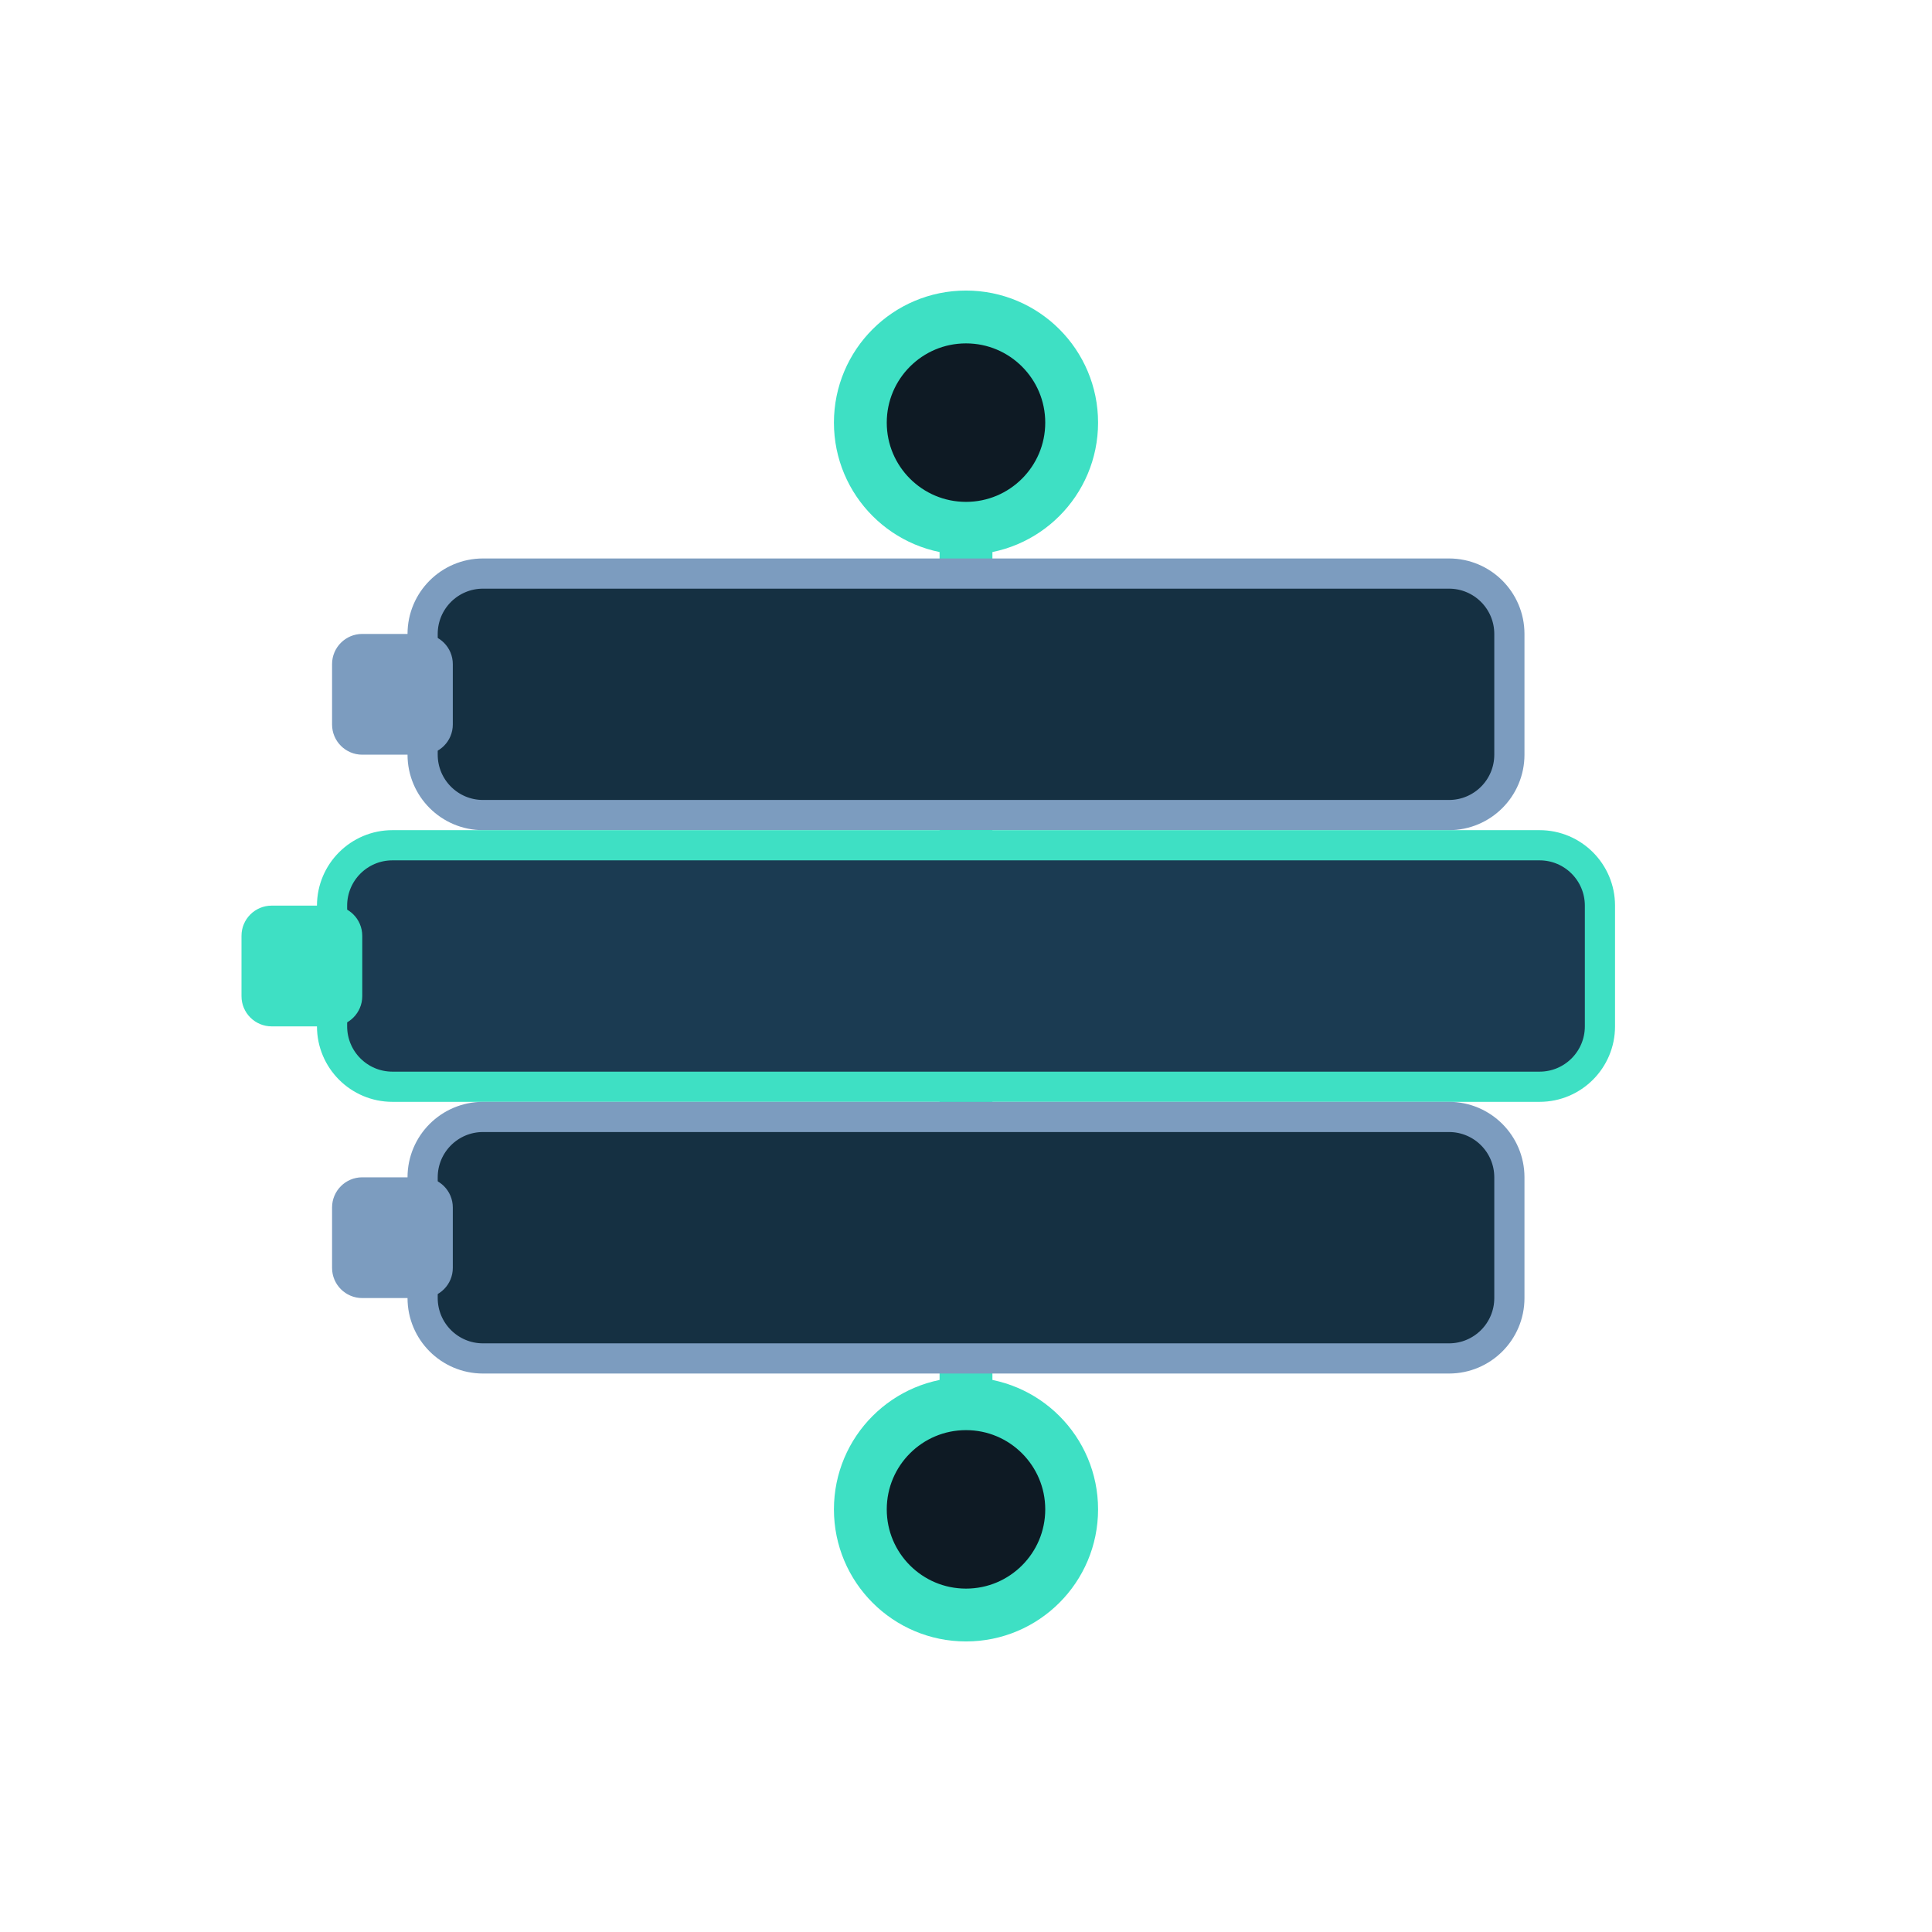
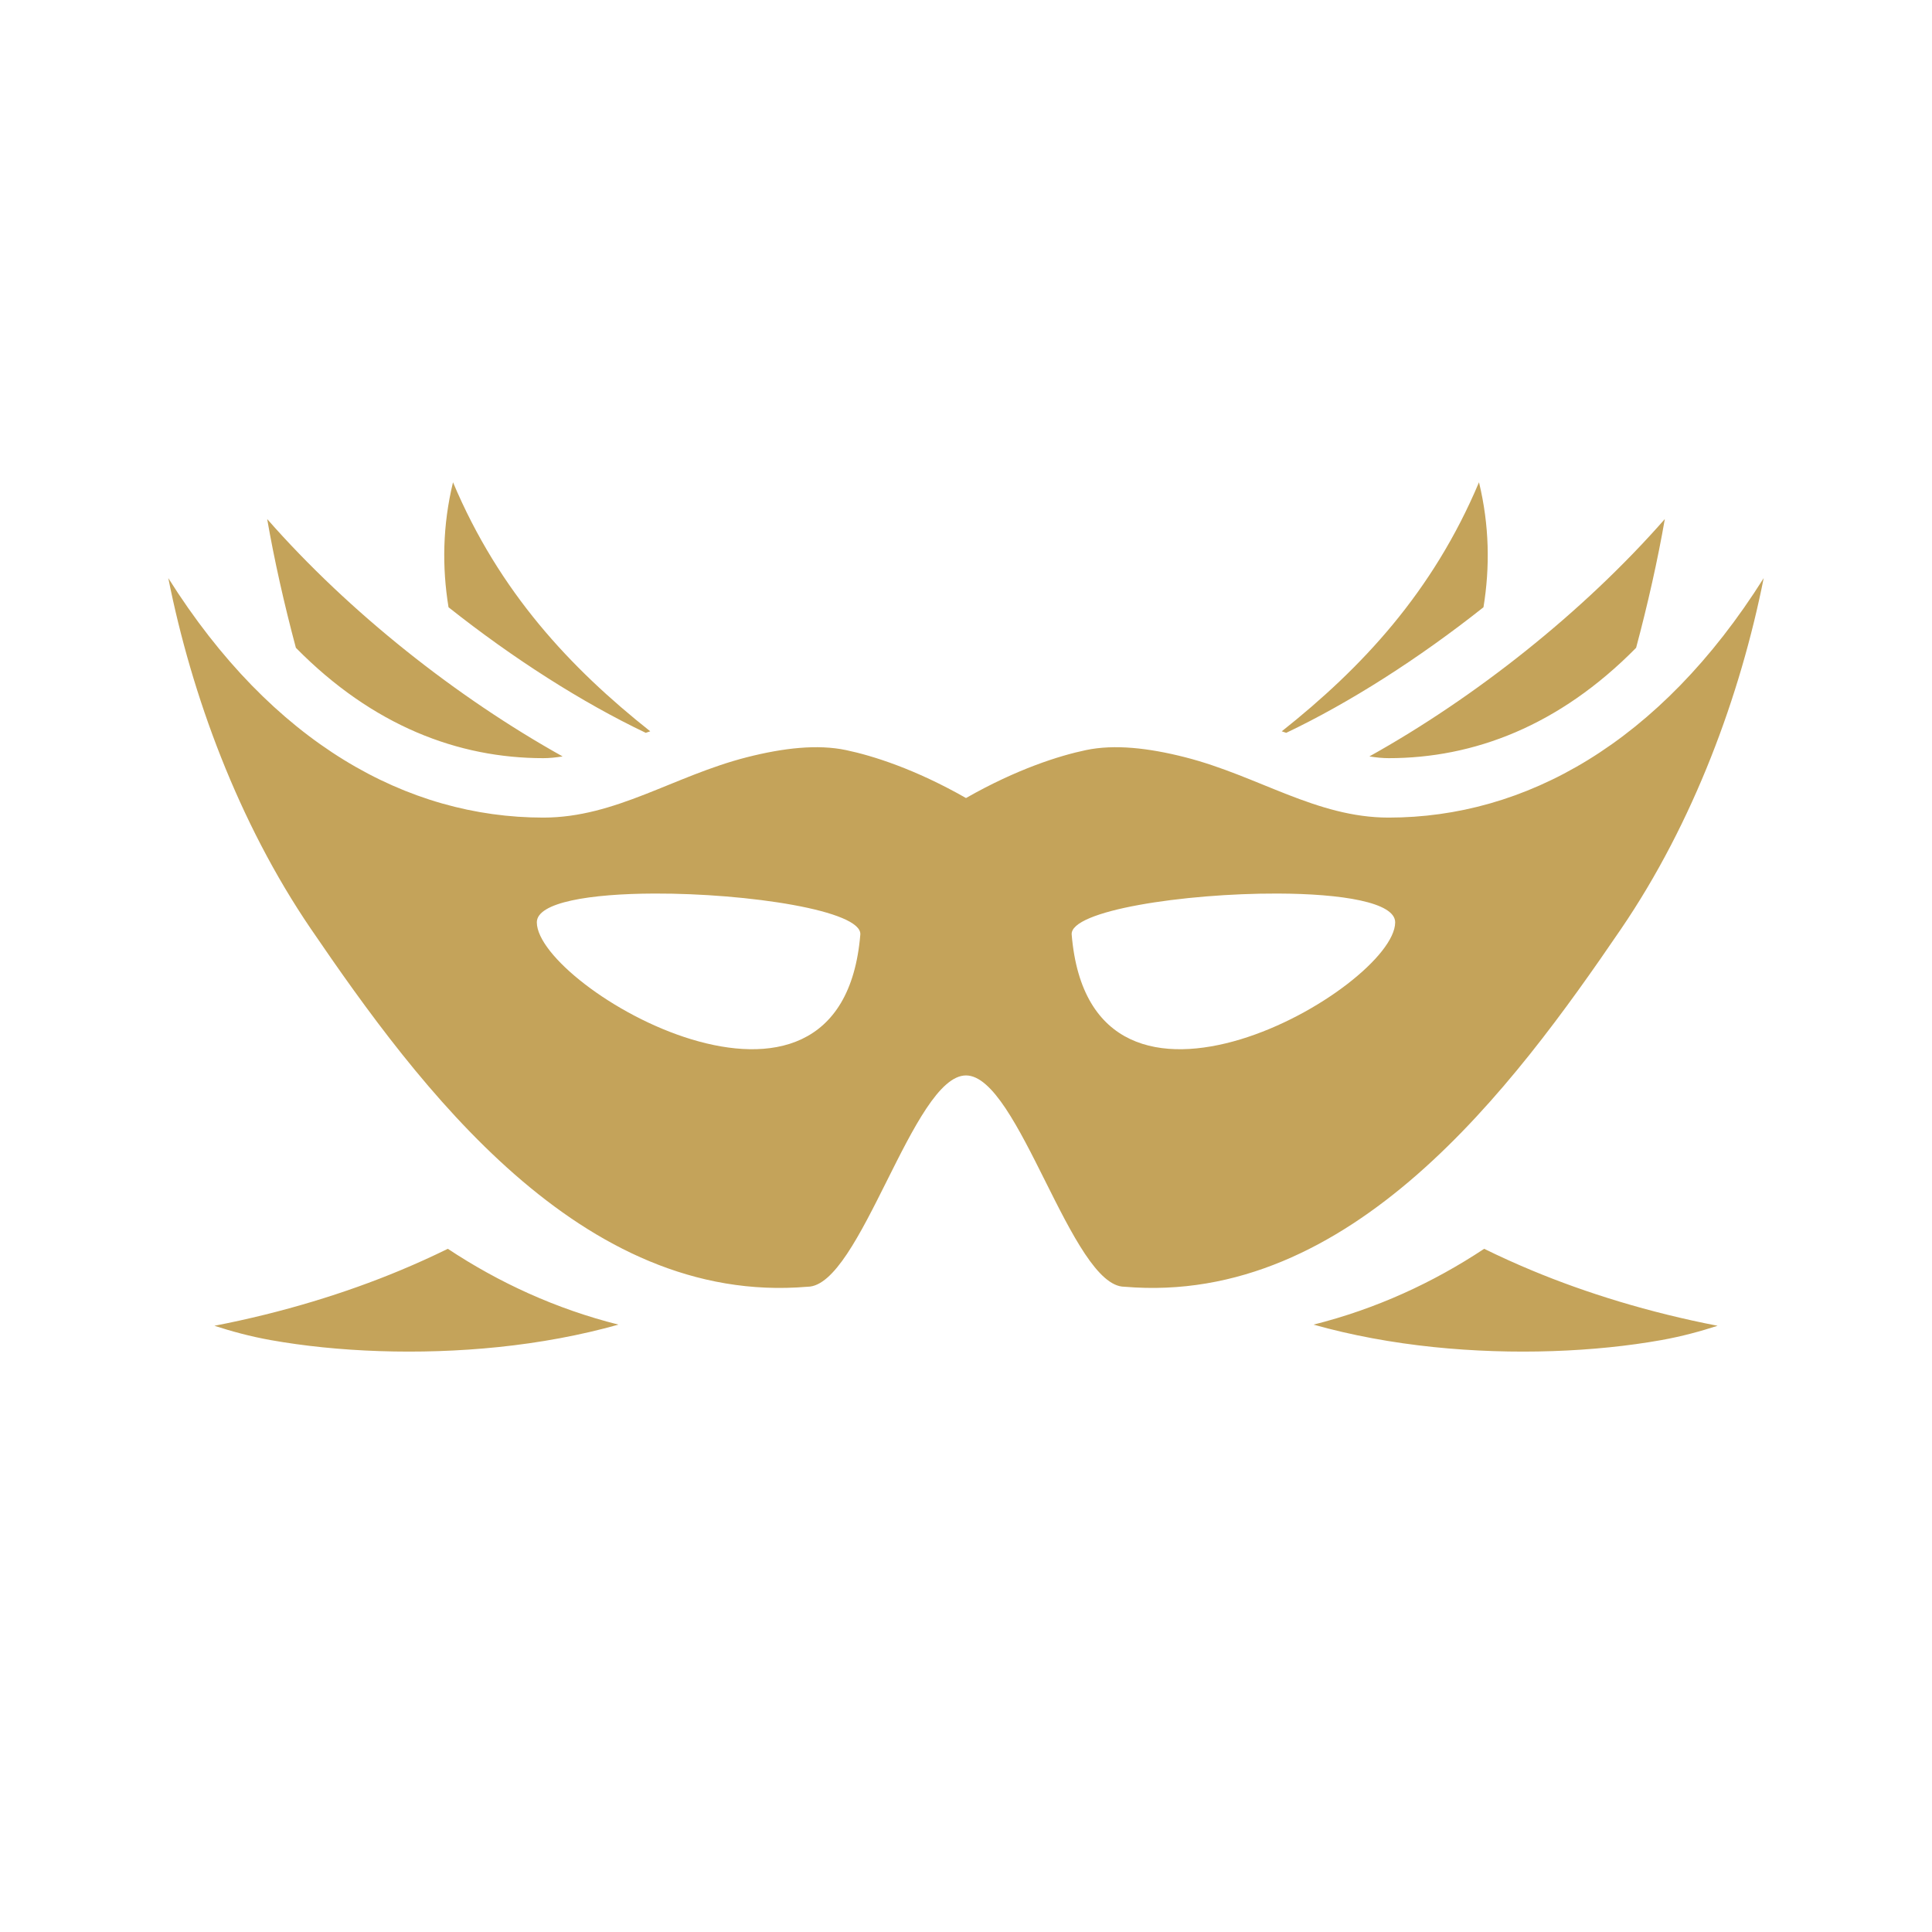
<svg xmlns="http://www.w3.org/2000/svg" viewBox="0 0 128 128" fill="none">
-   <path stroke="#3EE0C4" stroke-width="3.5" stroke-linecap="round" d="M64 22v84" />
-   <circle cx="64" cy="28" r="7" fill="#0E1A24" stroke="#3EE0C4" stroke-width="3.5" />
-   <circle cx="64" cy="64" r="7" fill="#0E1A24" stroke="#7C9CBF" stroke-width="3.5" />
-   <circle cx="64" cy="100" r="7" fill="#0E1A24" stroke="#3EE0C4" stroke-width="3.5" />
-   <rect x="28" y="38" width="72" height="16" rx="4" fill="#153042" stroke="#7C9CBF" stroke-width="2" />
-   <rect x="22" y="56" width="84" height="16" rx="4" fill="#1B3B52" stroke="#3EE0C4" stroke-width="2" />
-   <rect x="28" y="74" width="72" height="16" rx="4" fill="#153042" stroke="#7C9CBF" stroke-width="2" />
-   <rect x="22" y="42" width="8" height="8" rx="2" fill="#7C9CBF" />
-   <rect x="16" y="60" width="8" height="8" rx="2" fill="#3EE0C4" />
-   <rect x="22" y="78" width="8" height="8" rx="2" fill="#7C9CBF" />
+   <svg x="8" y="22" width="112" height="88" viewBox="0 80 512 400">
+     <path fill="#C4A35A" d="M411.37 124.355c3.16 13.036 3.345 25.696 1.355 37.852-19.596 15.54-40.52 28.885-59.733 38.029l-1.36-.457c24.217-19.204 45.7-42.1 59.737-75.424zm-310.74 0c14.039 33.324 35.521 56.22 59.737 75.424-.455.154-.908.305-1.36.457-19.212-9.144-40.136-22.488-59.732-38.03-1.99-12.155-1.805-24.815 1.356-37.85zm367.022 11.137c-2.128 12.273-5.158 25.783-8.697 38.996C435.647 198.164 409.74 207.91 384 207.91c-1.774 0-3.725-.191-5.824-.53 31.882-17.768 64.556-43.5 89.476-71.888zm-423.304 0c24.92 28.389 57.594 54.12 89.476 71.889-2.099.338-4.05.529-5.824.529-25.74 0-51.647-9.745-74.955-33.422-3.539-13.213-6.57-26.723-8.697-38.996zm453.25 17.885c-7.066 35.468-21.193 73.969-43.196 106.25C421.706 307.597 372.623 373.844 304 368c-16 0-32-64-48-64s-32 64-48 64c-68.623 5.844-117.706-60.404-150.402-108.373-22.003-32.281-36.13-70.782-43.196-106.25C45.948 203.484 86.801 225.91 128 225.91c21.913 0 39.477-12.627 61.64-18.28 11.082-2.825 21.409-3.978 30.04-2.163 8.01 1.683 20.862 5.71 36.32 14.517 15.458-8.806 28.31-12.834 36.32-14.517 8.631-1.815 18.958-.662 30.04 2.164 22.163 5.652 39.727 18.279 61.64 18.279 41.2 0 82.052-22.426 113.598-72.533zm-147.244 95.535c-28.264-.086-62.951 5.168-62.346 12.435 5.812 69.834 97.853 16 97.976-3.693.039-6.125-16.292-8.683-35.63-8.742zm-188.708 0c-19.338.059-35.669 2.617-35.63 8.742.123 19.694 92.164 73.527 97.976 3.693.605-7.267-34.082-12.521-62.346-12.435zm251.292 107.597a256.804 256.804 0 0 0 14.63 6.62c16.182 6.737 35.272 12.676 56.069 16.693-5.14 1.657-10.72 3.207-17.07 4.342-19.914 3.559-44.712 4.621-69.042 2.095-12.442-1.291-24.758-3.542-36.261-6.787 18.97-4.771 36.193-12.712 51.673-22.963zm-313.875 0c15.48 10.251 32.702 18.192 51.673 22.963-11.503 3.245-23.82 5.496-36.261 6.787-24.33 2.526-49.128 1.464-69.041-2.095-6.352-1.135-11.93-2.685-17.07-4.342 20.796-4.017 39.886-9.956 56.068-16.693a256.8 256.8 0 0 0 14.63-6.62z" />
+   </svg>
</svg>
